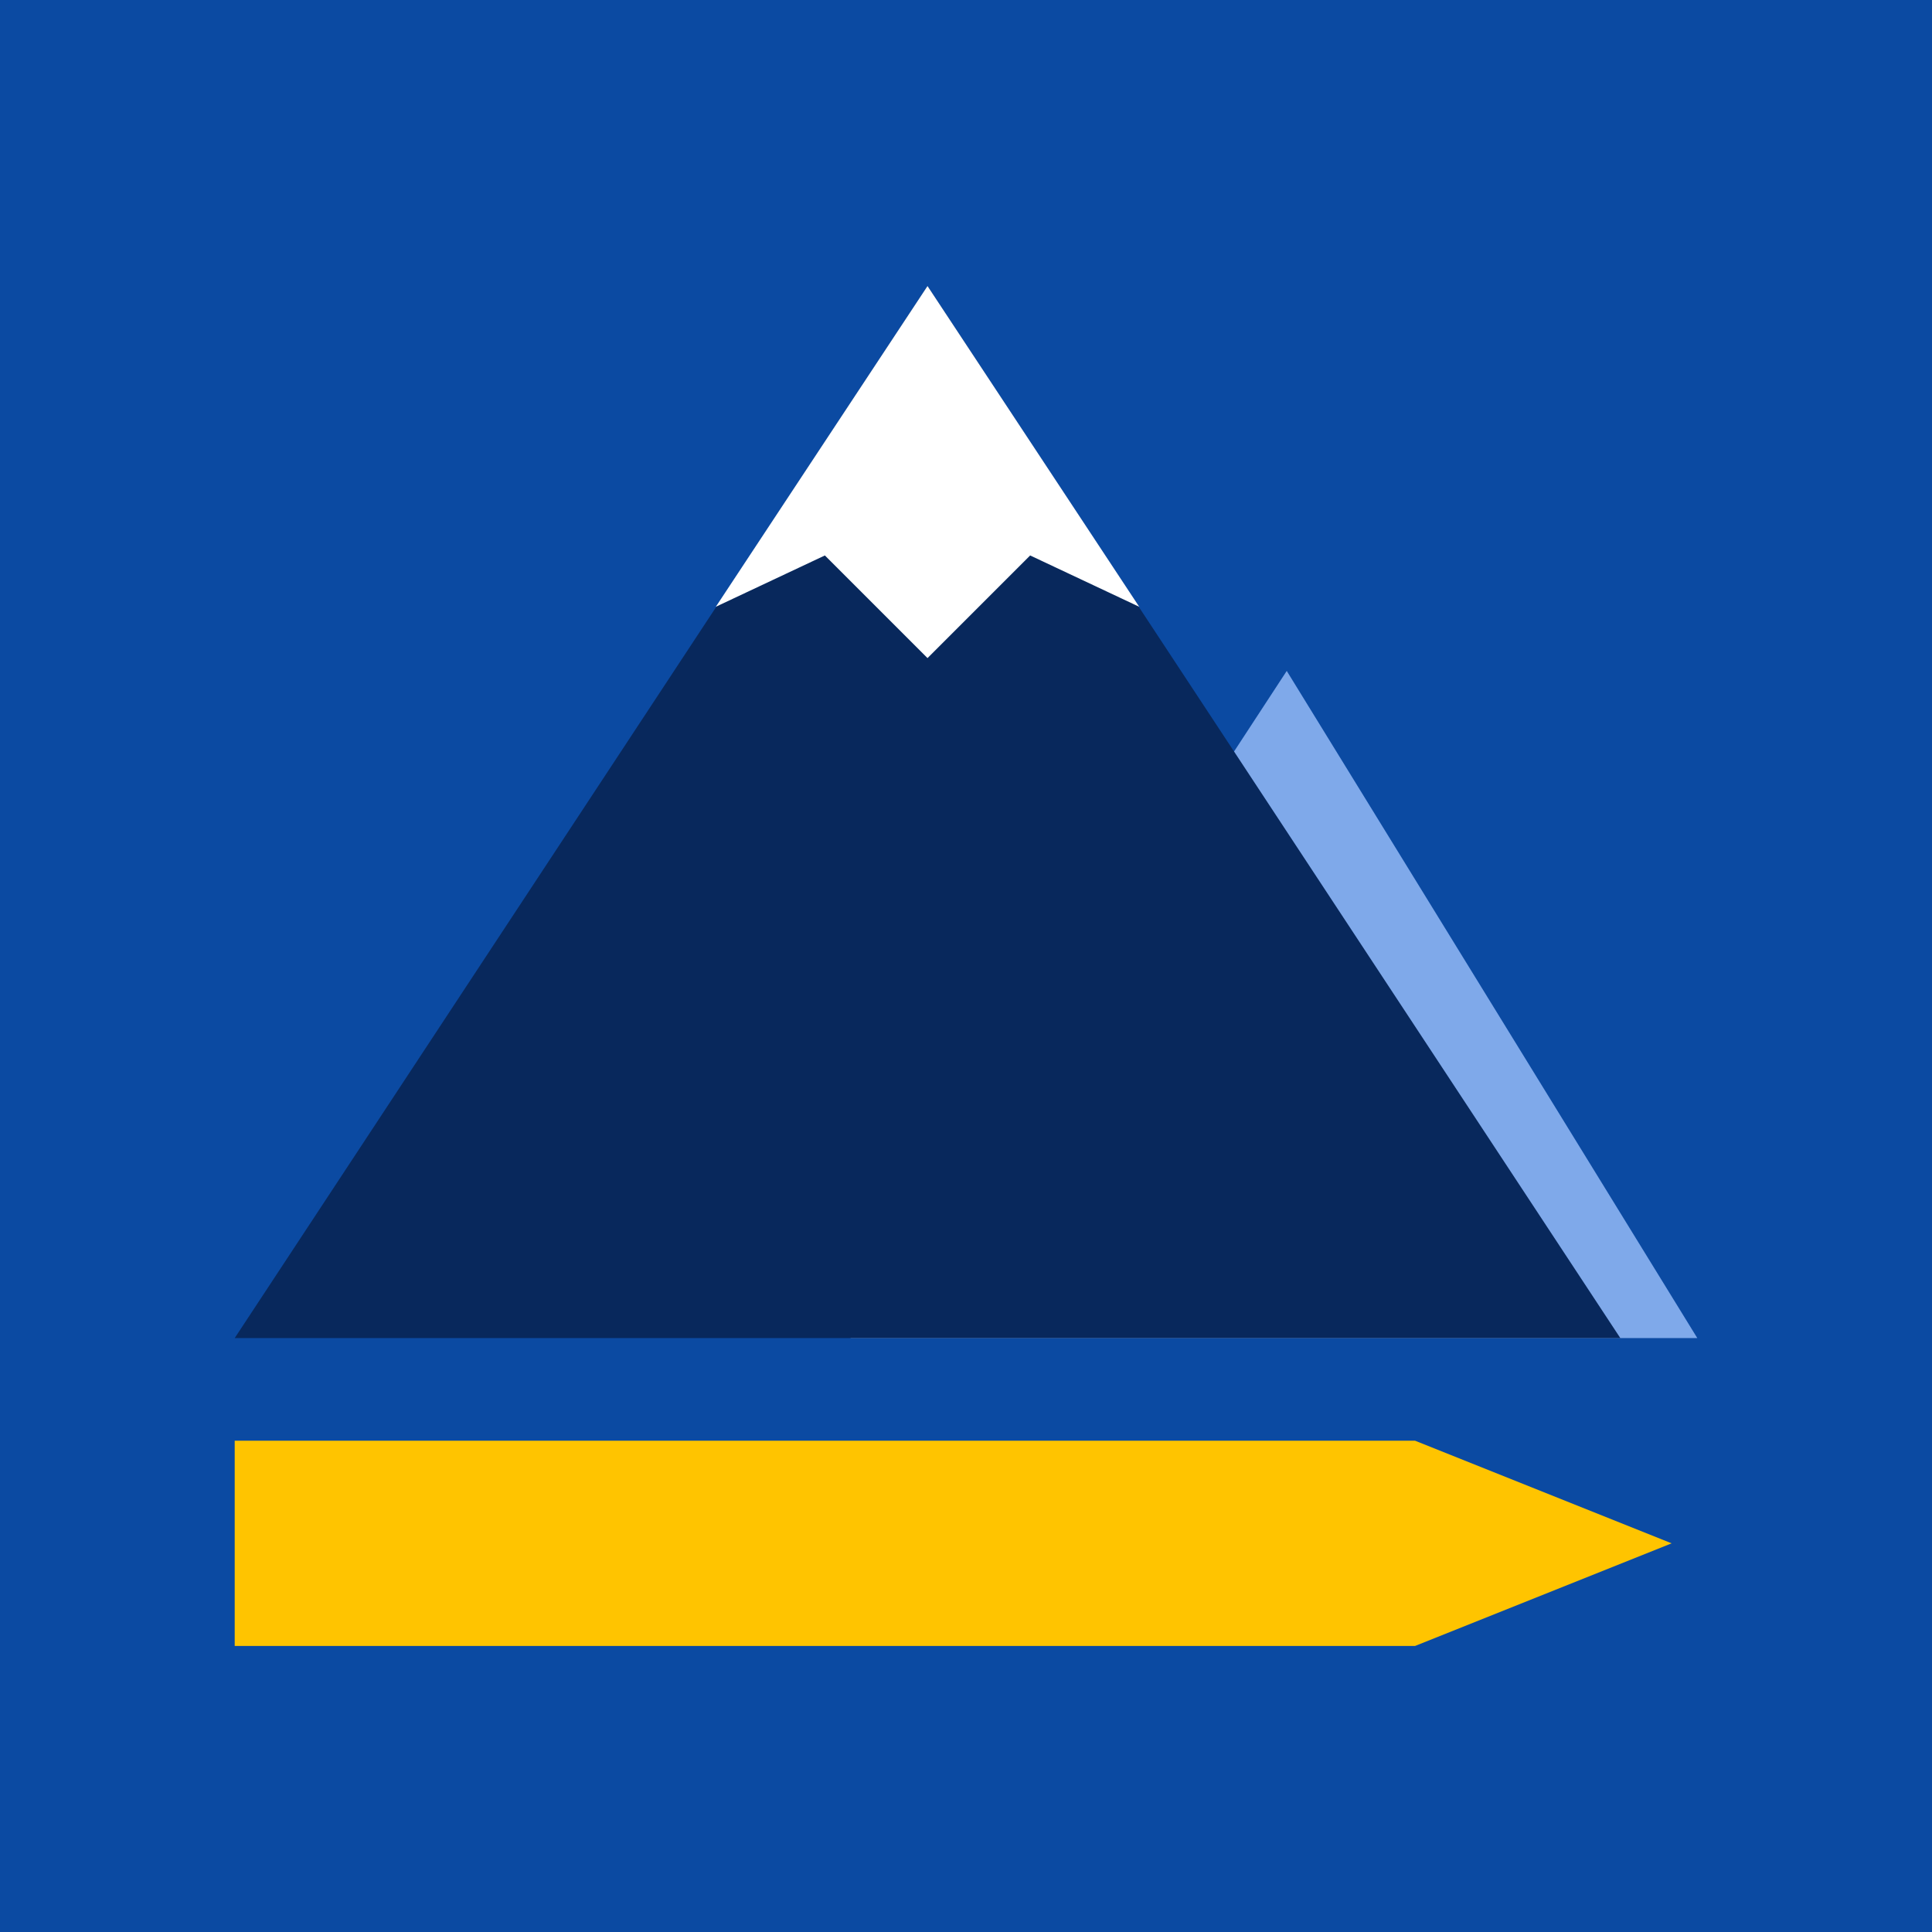
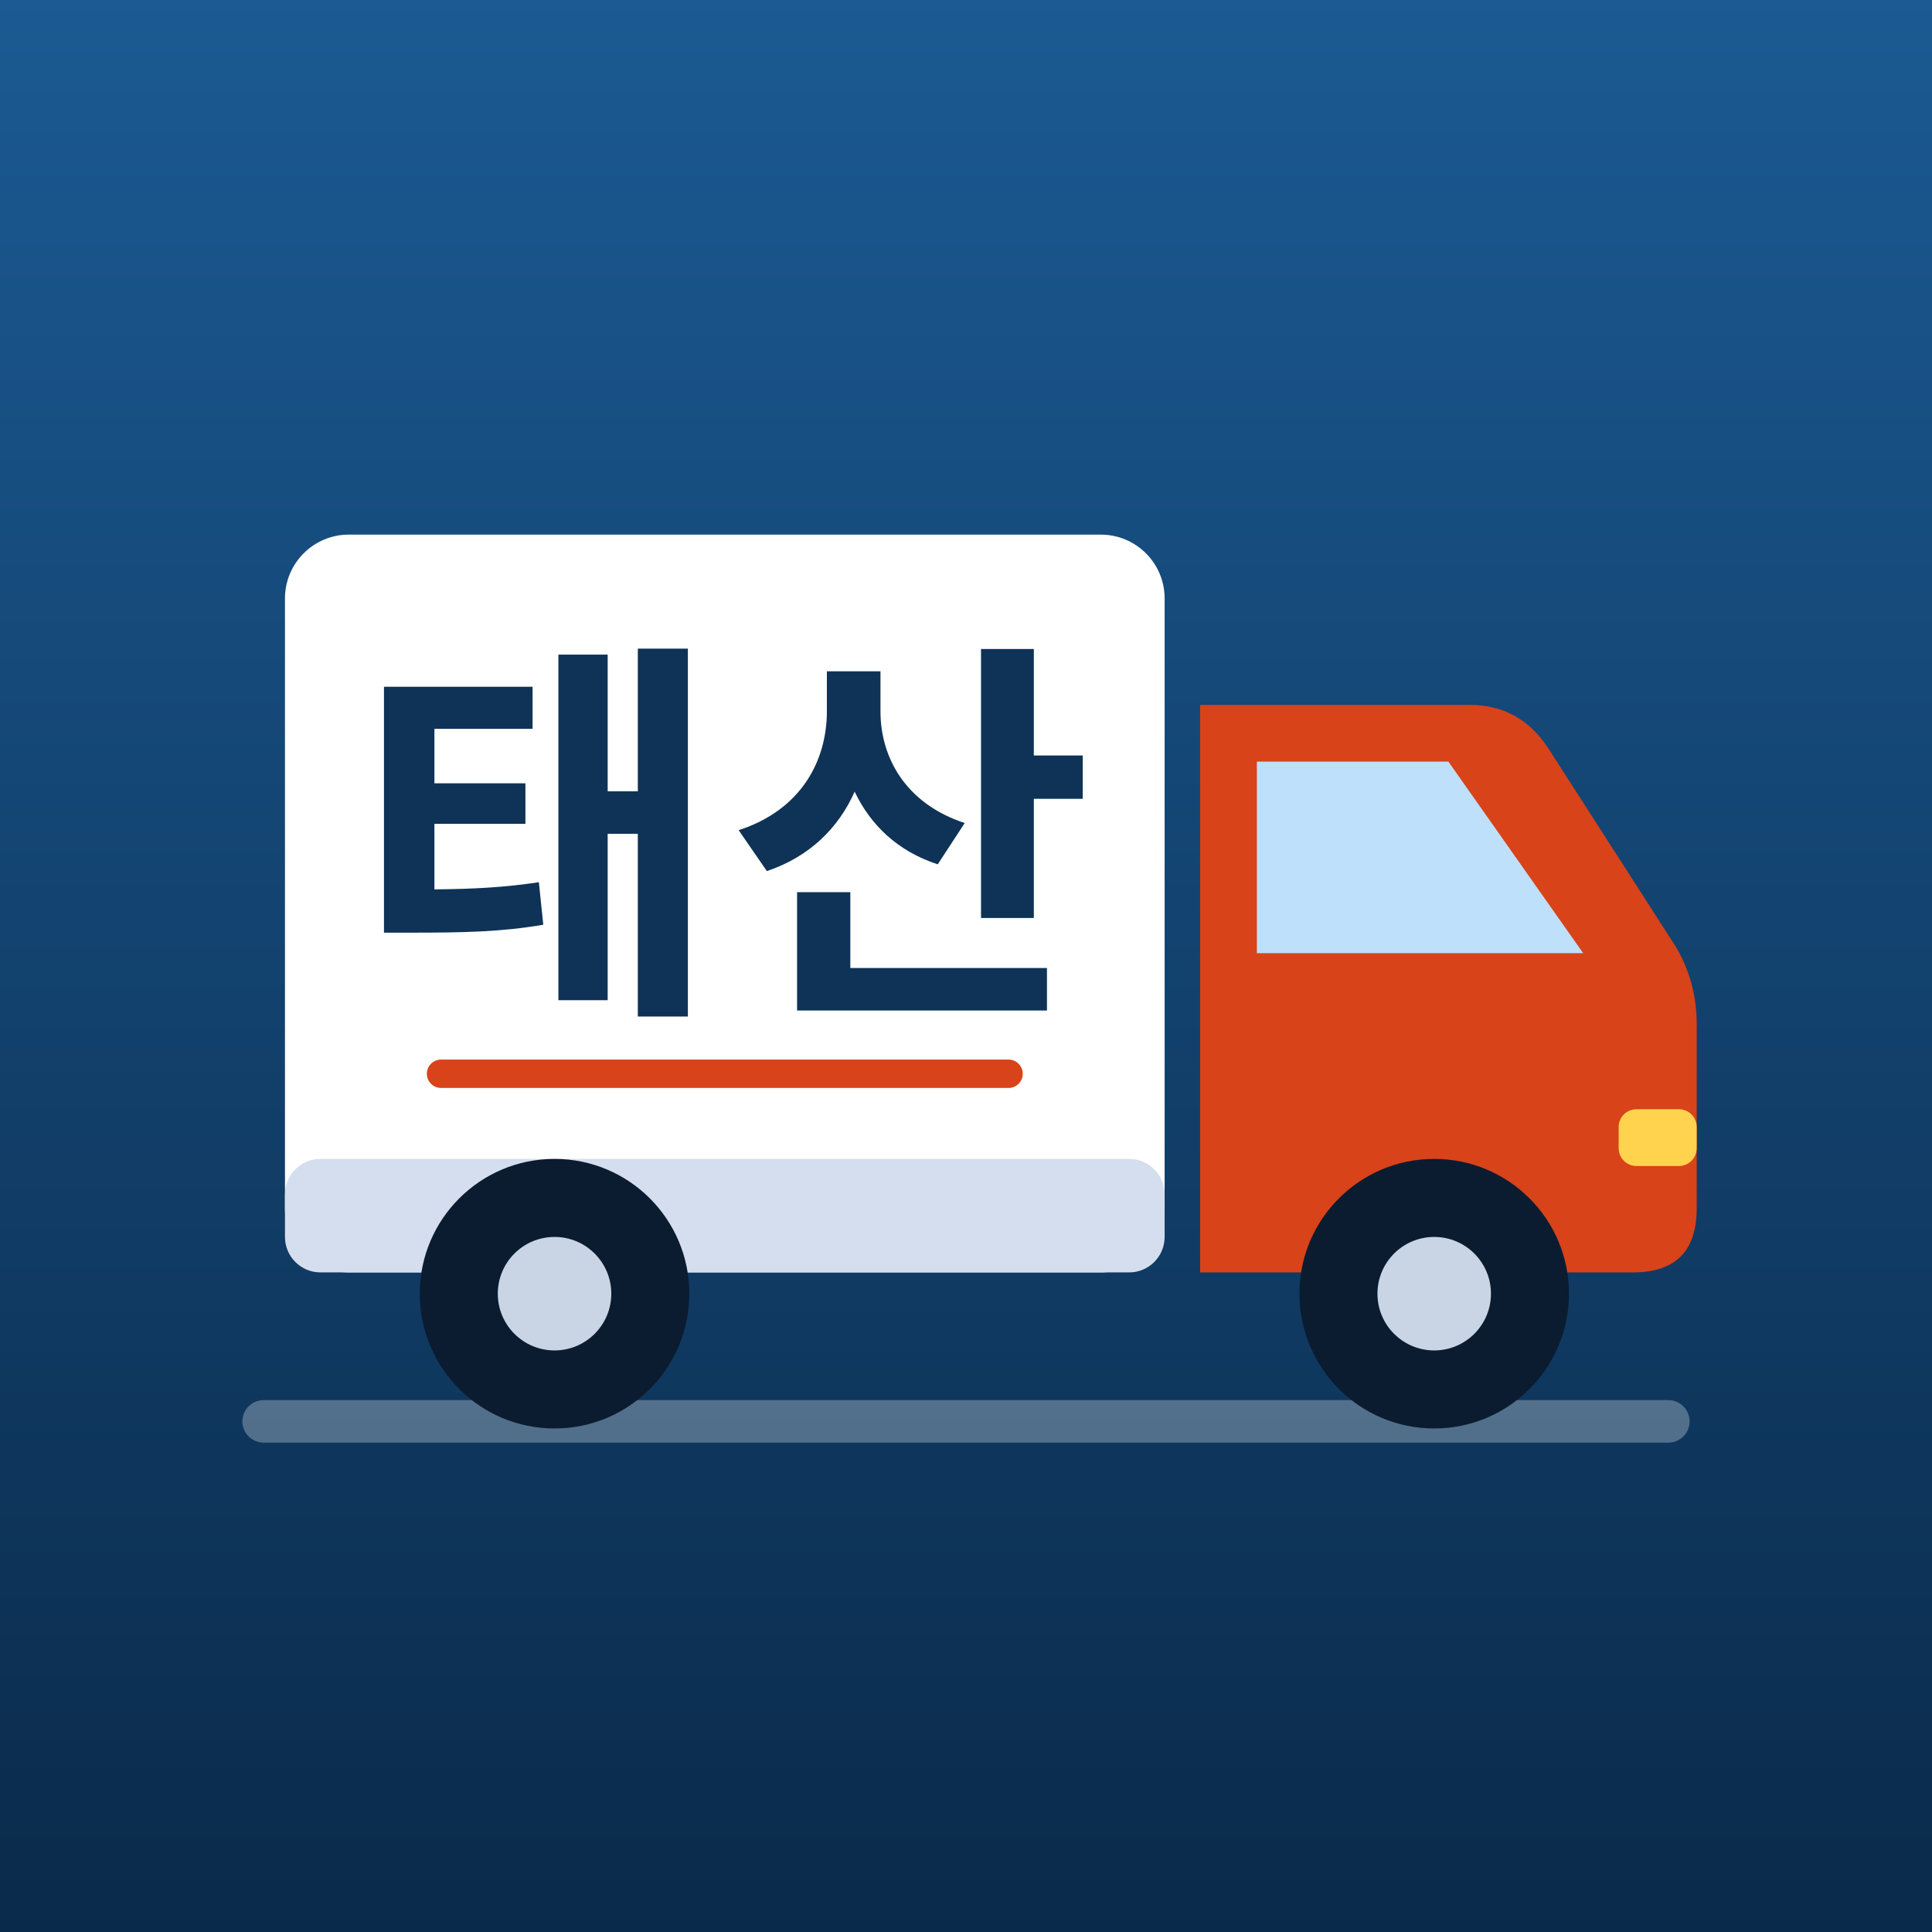
- <svg xmlns="http://www.w3.org/2000/svg" width="512" height="512" viewBox="0 0 512 512">
-   <rect width="512" height="512" rx="0" fill="#0B4AA2" />
-   <g transform="translate(256 256) scale(3.4) translate(-61 -67)">
-     <path d="M52 96 L86 44 L118 96 Z" fill="#7FA9EA" />
-     <path d="M4 96 L58 14 L112 96 Z" fill="#08285C" />
-     <path d="M58 14 L74.5 39 L66 35 L58 43 L50 35 L41.5 39 Z" fill="#FFFFFF" />
-     <path d="M4 104 H96 L116 112 L96 120 H4 Z" fill="#FFC400" />
+ <svg xmlns="http://www.w3.org/2000/svg" viewBox="0 0 512 512" width="512" height="512">
+   <defs>
+     <linearGradient id="bg" x1="0" y1="0" x2="0" y2="1">
+       <stop offset="0" stop-color="#1B5A93" />
+       <stop offset="1" stop-color="#0A2A4A" />
+     </linearGradient>
+   </defs>
+   <rect width="512" height="512" fill="url(#bg)" />
+   <g transform="translate(256 262) scale(0.94) translate(-256 -256)">
+     <rect x="52" y="372" width="408" height="12" rx="6" fill="#FFFFFF" opacity=".28" />
+     <rect x="64" y="128" width="248" height="208" rx="18" fill="#FFFFFF" />
+     <rect x="64" y="304" width="248" height="32" rx="10" fill="#D5DEEE" />
+     <text x="188" y="254" text-anchor="middle" font-family="Noto Sans CJK KR, Noto Sans CJK JP, sans-serif" font-weight="900" font-size="112" fill="#0E3356" letter-spacing="2">태산</text>
+     <rect x="104" y="276" width="168" height="8" rx="4" fill="#D8431A" />
+     <path d="M322 176 H398 Q412 176 420 188 L456 244 Q462 254 462 266 V318 Q462 336 444 336 H322 Z" fill="#D8431A" />
+     <path d="M338 192 H392 L430 246 H338 Z" fill="#BFE0FA" />
+     <rect x="440" y="290" width="22" height="16" rx="5" fill="#FFD34D" />
+     <g>
+       <circle cx="140" cy="342" r="38" fill="#0B1C30" />
+       <circle cx="140" cy="342" r="16" fill="#C9D4E4" />
+     </g>
+     <g>
+       <circle cx="388" cy="342" r="38" fill="#0B1C30" />
+       <circle cx="388" cy="342" r="16" fill="#C9D4E4" />
+     </g>
  </g>
</svg>
